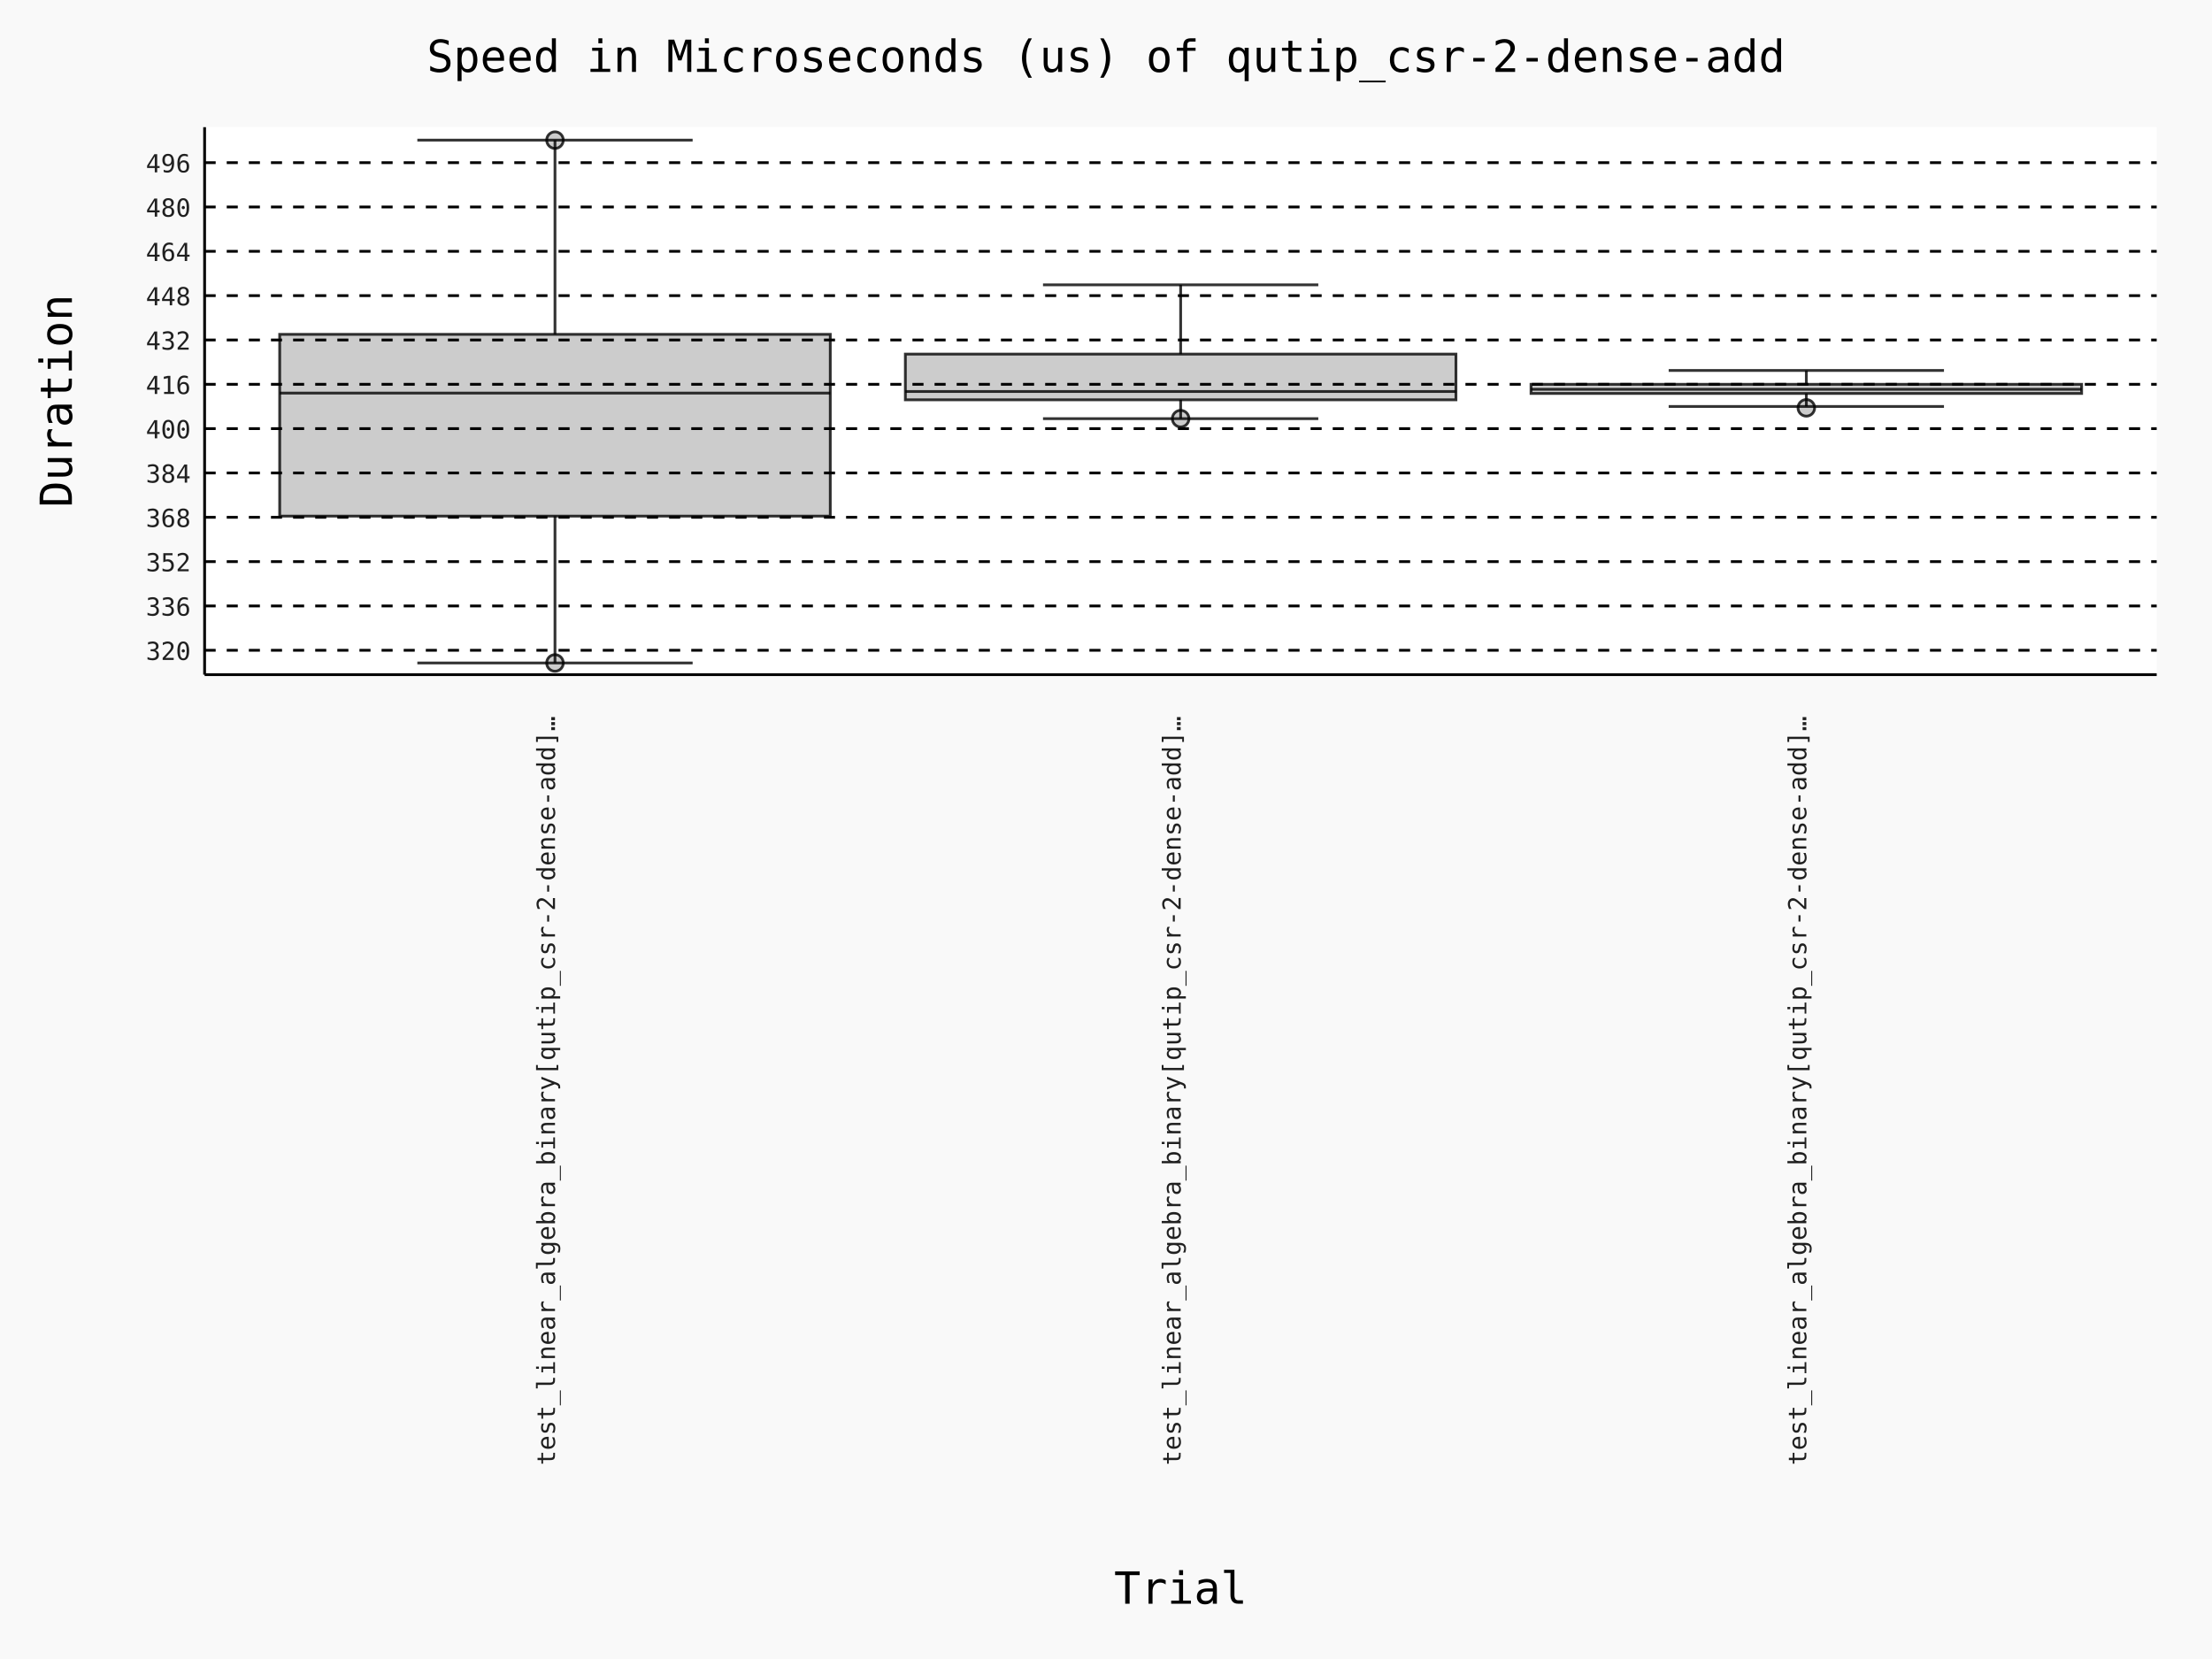
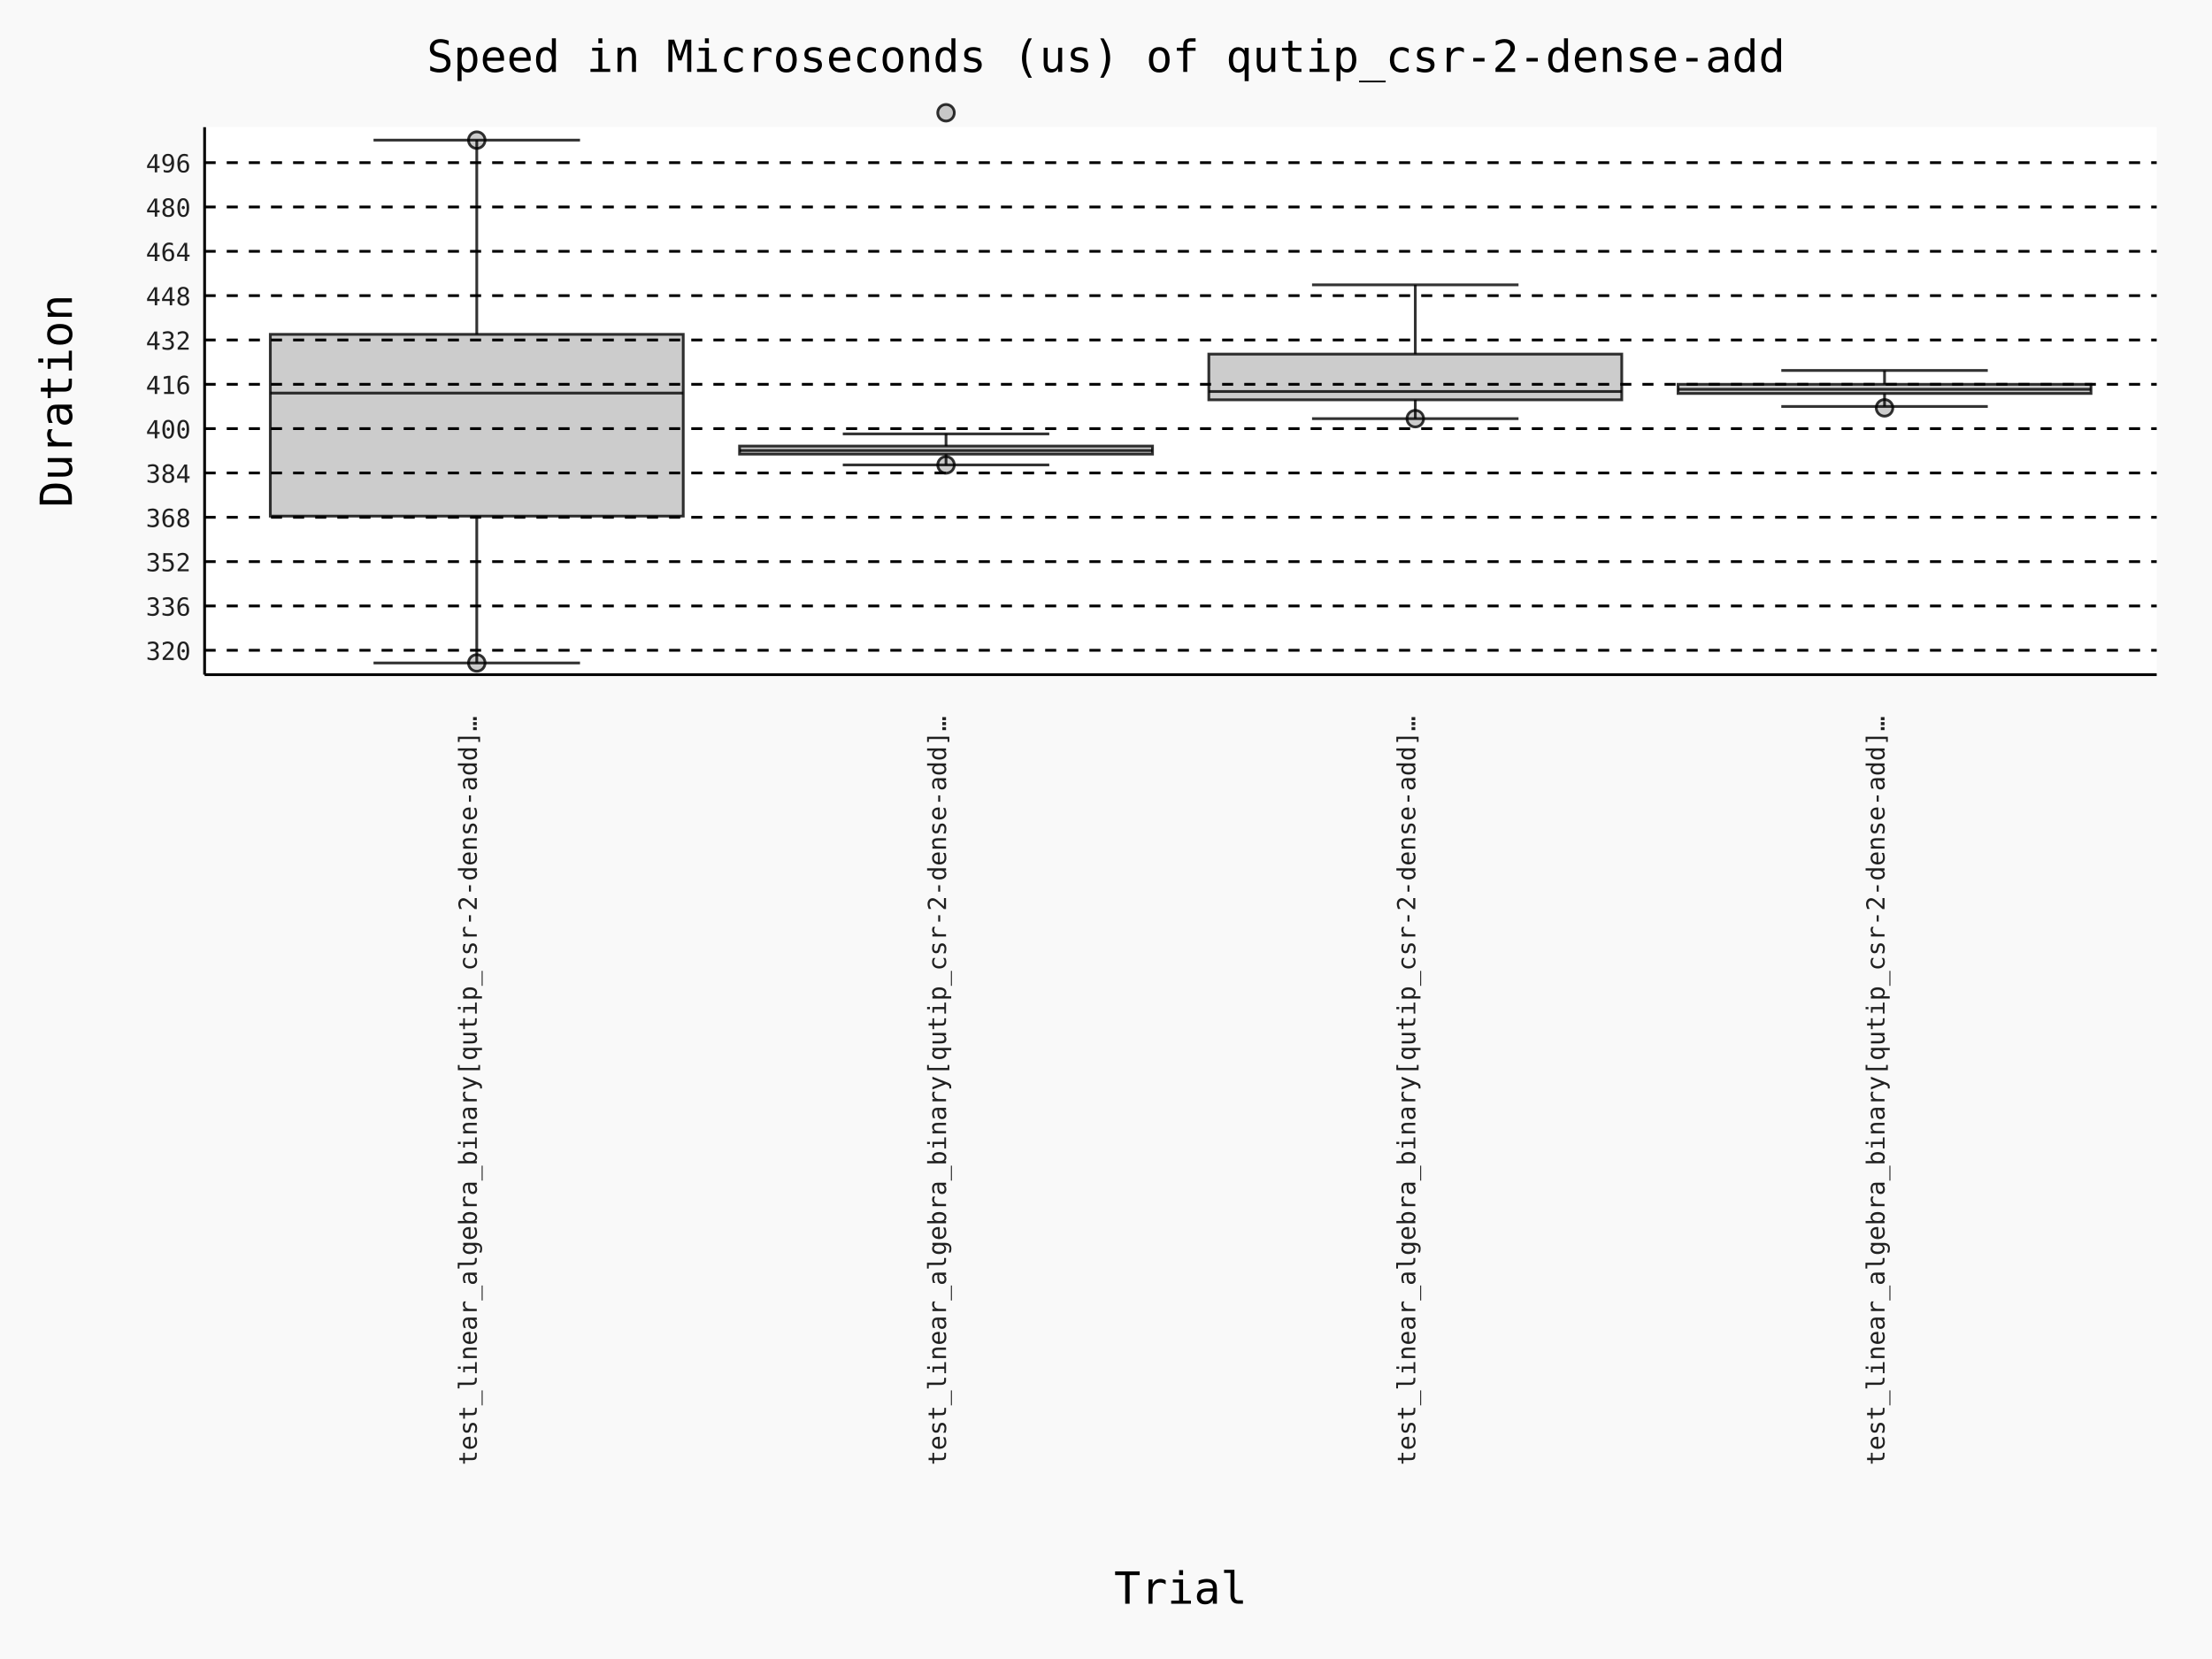
- <svg xmlns="http://www.w3.org/2000/svg" id="chart-440646c0-45a6-44e2-99f1-55b052cdef2d" class="pygal-chart" viewBox="0 0 800 600">
+ <svg xmlns="http://www.w3.org/2000/svg" id="chart-edfa91ff-0ec2-4680-b777-dbc86c31290c" class="pygal-chart" viewBox="0 0 800 600">
  <defs>
-     <style type="text/css">#chart-440646c0-45a6-44e2-99f1-55b052cdef2d{-webkit-user-select:none;-webkit-font-smoothing:antialiased;font-family:Consolas,"Deja Vu Sans Mono","Bitstream Vera Sans Mono","Courier New",monospace}#chart-440646c0-45a6-44e2-99f1-55b052cdef2d .title{font-family:Consolas,"Deja Vu Sans Mono","Bitstream Vera Sans Mono","Courier New",monospace;font-size:16px}#chart-440646c0-45a6-44e2-99f1-55b052cdef2d .legends .legend text{font-family:Consolas,"Deja Vu Sans Mono","Bitstream Vera Sans Mono","Courier New",monospace;font-size:14px}#chart-440646c0-45a6-44e2-99f1-55b052cdef2d .axis text{font-family:Consolas,"Deja Vu Sans Mono","Bitstream Vera Sans Mono","Courier New",monospace;font-size:10px}#chart-440646c0-45a6-44e2-99f1-55b052cdef2d .axis text.major{font-family:Consolas,"Deja Vu Sans Mono","Bitstream Vera Sans Mono","Courier New",monospace;font-size:10px}#chart-440646c0-45a6-44e2-99f1-55b052cdef2d .text-overlay text.value{font-family:Consolas,"Deja Vu Sans Mono","Bitstream Vera Sans Mono","Courier New",monospace;font-size:16px}#chart-440646c0-45a6-44e2-99f1-55b052cdef2d .text-overlay text.label{font-family:Consolas,"Deja Vu Sans Mono","Bitstream Vera Sans Mono","Courier New",monospace;font-size:10px}#chart-440646c0-45a6-44e2-99f1-55b052cdef2d .tooltip{font-family:Consolas,"Deja Vu Sans Mono","Bitstream Vera Sans Mono","Courier New",monospace;font-size:14px}#chart-440646c0-45a6-44e2-99f1-55b052cdef2d text.no_data{font-family:Consolas,"Deja Vu Sans Mono","Bitstream Vera Sans Mono","Courier New",monospace;font-size:64px}
- #chart-440646c0-45a6-44e2-99f1-55b052cdef2d{background-color:rgba(249,249,249,1)}#chart-440646c0-45a6-44e2-99f1-55b052cdef2d path,#chart-440646c0-45a6-44e2-99f1-55b052cdef2d line,#chart-440646c0-45a6-44e2-99f1-55b052cdef2d rect,#chart-440646c0-45a6-44e2-99f1-55b052cdef2d circle{-webkit-transition:150ms;-moz-transition:150ms;transition:150ms}#chart-440646c0-45a6-44e2-99f1-55b052cdef2d .graph &gt; .background{fill:rgba(249,249,249,1)}#chart-440646c0-45a6-44e2-99f1-55b052cdef2d .plot &gt; .background{fill:rgba(255,255,255,1)}#chart-440646c0-45a6-44e2-99f1-55b052cdef2d .graph{fill:rgba(0,0,0,.87)}#chart-440646c0-45a6-44e2-99f1-55b052cdef2d text.no_data{fill:rgba(0,0,0,1)}#chart-440646c0-45a6-44e2-99f1-55b052cdef2d .title{fill:rgba(0,0,0,1)}#chart-440646c0-45a6-44e2-99f1-55b052cdef2d .legends .legend text{fill:rgba(0,0,0,.87)}#chart-440646c0-45a6-44e2-99f1-55b052cdef2d .legends .legend:hover text{fill:rgba(0,0,0,1)}#chart-440646c0-45a6-44e2-99f1-55b052cdef2d .axis .line{stroke:rgba(0,0,0,1)}#chart-440646c0-45a6-44e2-99f1-55b052cdef2d .axis .guide.line{stroke:rgba(0,0,0,.54)}#chart-440646c0-45a6-44e2-99f1-55b052cdef2d .axis .major.line{stroke:rgba(0,0,0,.87)}#chart-440646c0-45a6-44e2-99f1-55b052cdef2d .axis text.major{fill:rgba(0,0,0,1)}#chart-440646c0-45a6-44e2-99f1-55b052cdef2d .axis.y .guides:hover .guide.line,#chart-440646c0-45a6-44e2-99f1-55b052cdef2d .line-graph .axis.x .guides:hover .guide.line,#chart-440646c0-45a6-44e2-99f1-55b052cdef2d .stackedline-graph .axis.x .guides:hover .guide.line,#chart-440646c0-45a6-44e2-99f1-55b052cdef2d .xy-graph .axis.x .guides:hover .guide.line{stroke:rgba(0,0,0,1)}#chart-440646c0-45a6-44e2-99f1-55b052cdef2d .axis .guides:hover text{fill:rgba(0,0,0,1)}#chart-440646c0-45a6-44e2-99f1-55b052cdef2d .reactive{fill-opacity:.7;stroke-opacity:.8;stroke-width:1}#chart-440646c0-45a6-44e2-99f1-55b052cdef2d .ci{stroke:rgba(0,0,0,.87)}#chart-440646c0-45a6-44e2-99f1-55b052cdef2d .reactive.active,#chart-440646c0-45a6-44e2-99f1-55b052cdef2d .active .reactive{fill-opacity:.8;stroke-opacity:.9;stroke-width:4}#chart-440646c0-45a6-44e2-99f1-55b052cdef2d .ci .reactive.active{stroke-width:1.5}#chart-440646c0-45a6-44e2-99f1-55b052cdef2d .series text{fill:rgba(0,0,0,1)}#chart-440646c0-45a6-44e2-99f1-55b052cdef2d .tooltip rect{fill:rgba(255,255,255,1);stroke:rgba(0,0,0,1);-webkit-transition:opacity 150ms;-moz-transition:opacity 150ms;transition:opacity 150ms}#chart-440646c0-45a6-44e2-99f1-55b052cdef2d .tooltip .label{fill:rgba(0,0,0,.87)}#chart-440646c0-45a6-44e2-99f1-55b052cdef2d .tooltip .label{fill:rgba(0,0,0,.87)}#chart-440646c0-45a6-44e2-99f1-55b052cdef2d .tooltip .legend{font-size:.8em;fill:rgba(0,0,0,.54)}#chart-440646c0-45a6-44e2-99f1-55b052cdef2d .tooltip .x_label{font-size:.6em;fill:rgba(0,0,0,1)}#chart-440646c0-45a6-44e2-99f1-55b052cdef2d .tooltip .xlink{font-size:.5em;text-decoration:underline}#chart-440646c0-45a6-44e2-99f1-55b052cdef2d .tooltip .value{font-size:1.5em}#chart-440646c0-45a6-44e2-99f1-55b052cdef2d .bound{font-size:.5em}#chart-440646c0-45a6-44e2-99f1-55b052cdef2d .max-value{font-size:.75em;fill:rgba(0,0,0,.54)}#chart-440646c0-45a6-44e2-99f1-55b052cdef2d .map-element{fill:rgba(255,255,255,1);stroke:rgba(0,0,0,.54) !important}#chart-440646c0-45a6-44e2-99f1-55b052cdef2d .map-element .reactive{fill-opacity:inherit;stroke-opacity:inherit}#chart-440646c0-45a6-44e2-99f1-55b052cdef2d .color-0,#chart-440646c0-45a6-44e2-99f1-55b052cdef2d .color-0 a:visited{stroke:#000000;fill:#000000}#chart-440646c0-45a6-44e2-99f1-55b052cdef2d .color-1,#chart-440646c0-45a6-44e2-99f1-55b052cdef2d .color-1 a:visited{stroke:#000000;fill:#000000}#chart-440646c0-45a6-44e2-99f1-55b052cdef2d .color-2,#chart-440646c0-45a6-44e2-99f1-55b052cdef2d .color-2 a:visited{stroke:#000000;fill:#000000}#chart-440646c0-45a6-44e2-99f1-55b052cdef2d .text-overlay .color-0 text{fill:white}#chart-440646c0-45a6-44e2-99f1-55b052cdef2d .text-overlay .color-1 text{fill:white}#chart-440646c0-45a6-44e2-99f1-55b052cdef2d .text-overlay .color-2 text{fill:white}
- #chart-440646c0-45a6-44e2-99f1-55b052cdef2d text.no_data{text-anchor:middle}#chart-440646c0-45a6-44e2-99f1-55b052cdef2d .guide.line{fill:none}#chart-440646c0-45a6-44e2-99f1-55b052cdef2d .centered{text-anchor:middle}#chart-440646c0-45a6-44e2-99f1-55b052cdef2d .title{text-anchor:middle}#chart-440646c0-45a6-44e2-99f1-55b052cdef2d .legends .legend text{fill-opacity:1}#chart-440646c0-45a6-44e2-99f1-55b052cdef2d .axis.x text{text-anchor:middle}#chart-440646c0-45a6-44e2-99f1-55b052cdef2d .axis.x:not(.web) text[transform]{text-anchor:start}#chart-440646c0-45a6-44e2-99f1-55b052cdef2d .axis.x:not(.web) text[transform].backwards{text-anchor:end}#chart-440646c0-45a6-44e2-99f1-55b052cdef2d .axis.y text{text-anchor:end}#chart-440646c0-45a6-44e2-99f1-55b052cdef2d .axis.y text[transform].backwards{text-anchor:start}#chart-440646c0-45a6-44e2-99f1-55b052cdef2d .axis.y2 text{text-anchor:start}#chart-440646c0-45a6-44e2-99f1-55b052cdef2d .axis.y2 text[transform].backwards{text-anchor:end}#chart-440646c0-45a6-44e2-99f1-55b052cdef2d .axis .guide.line{stroke-dasharray:4,4;stroke:black}#chart-440646c0-45a6-44e2-99f1-55b052cdef2d .axis .major.guide.line{stroke-dasharray:6,6;stroke:black}#chart-440646c0-45a6-44e2-99f1-55b052cdef2d .horizontal .axis.y .guide.line,#chart-440646c0-45a6-44e2-99f1-55b052cdef2d .horizontal .axis.y2 .guide.line,#chart-440646c0-45a6-44e2-99f1-55b052cdef2d .vertical .axis.x .guide.line{opacity:0}#chart-440646c0-45a6-44e2-99f1-55b052cdef2d .horizontal .axis.always_show .guide.line,#chart-440646c0-45a6-44e2-99f1-55b052cdef2d .vertical .axis.always_show .guide.line{opacity:1 !important}#chart-440646c0-45a6-44e2-99f1-55b052cdef2d .axis.y .guides:hover .guide.line,#chart-440646c0-45a6-44e2-99f1-55b052cdef2d .axis.y2 .guides:hover .guide.line,#chart-440646c0-45a6-44e2-99f1-55b052cdef2d .axis.x .guides:hover .guide.line{opacity:1}#chart-440646c0-45a6-44e2-99f1-55b052cdef2d .axis .guides:hover text{opacity:1}#chart-440646c0-45a6-44e2-99f1-55b052cdef2d .nofill{fill:none}#chart-440646c0-45a6-44e2-99f1-55b052cdef2d .subtle-fill{fill-opacity:.2}#chart-440646c0-45a6-44e2-99f1-55b052cdef2d .dot{stroke-width:1px;fill-opacity:1;stroke-opacity:1}#chart-440646c0-45a6-44e2-99f1-55b052cdef2d .dot.active{stroke-width:5px}#chart-440646c0-45a6-44e2-99f1-55b052cdef2d .dot.negative{fill:transparent}#chart-440646c0-45a6-44e2-99f1-55b052cdef2d text,#chart-440646c0-45a6-44e2-99f1-55b052cdef2d tspan{stroke:none !important}#chart-440646c0-45a6-44e2-99f1-55b052cdef2d .series text.active{opacity:1}#chart-440646c0-45a6-44e2-99f1-55b052cdef2d .tooltip rect{fill-opacity:.95;stroke-width:.5}#chart-440646c0-45a6-44e2-99f1-55b052cdef2d .tooltip text{fill-opacity:1}#chart-440646c0-45a6-44e2-99f1-55b052cdef2d .showable{visibility:hidden}#chart-440646c0-45a6-44e2-99f1-55b052cdef2d .showable.shown{visibility:visible}#chart-440646c0-45a6-44e2-99f1-55b052cdef2d .gauge-background{fill:rgba(229,229,229,1);stroke:none}#chart-440646c0-45a6-44e2-99f1-55b052cdef2d .bg-lines{stroke:rgba(249,249,249,1);stroke-width:2px}
+     <style type="text/css">#chart-edfa91ff-0ec2-4680-b777-dbc86c31290c{-webkit-user-select:none;-webkit-font-smoothing:antialiased;font-family:Consolas,"Deja Vu Sans Mono","Bitstream Vera Sans Mono","Courier New",monospace}#chart-edfa91ff-0ec2-4680-b777-dbc86c31290c .title{font-family:Consolas,"Deja Vu Sans Mono","Bitstream Vera Sans Mono","Courier New",monospace;font-size:16px}#chart-edfa91ff-0ec2-4680-b777-dbc86c31290c .legends .legend text{font-family:Consolas,"Deja Vu Sans Mono","Bitstream Vera Sans Mono","Courier New",monospace;font-size:14px}#chart-edfa91ff-0ec2-4680-b777-dbc86c31290c .axis text{font-family:Consolas,"Deja Vu Sans Mono","Bitstream Vera Sans Mono","Courier New",monospace;font-size:10px}#chart-edfa91ff-0ec2-4680-b777-dbc86c31290c .axis text.major{font-family:Consolas,"Deja Vu Sans Mono","Bitstream Vera Sans Mono","Courier New",monospace;font-size:10px}#chart-edfa91ff-0ec2-4680-b777-dbc86c31290c .text-overlay text.value{font-family:Consolas,"Deja Vu Sans Mono","Bitstream Vera Sans Mono","Courier New",monospace;font-size:16px}#chart-edfa91ff-0ec2-4680-b777-dbc86c31290c .text-overlay text.label{font-family:Consolas,"Deja Vu Sans Mono","Bitstream Vera Sans Mono","Courier New",monospace;font-size:10px}#chart-edfa91ff-0ec2-4680-b777-dbc86c31290c .tooltip{font-family:Consolas,"Deja Vu Sans Mono","Bitstream Vera Sans Mono","Courier New",monospace;font-size:14px}#chart-edfa91ff-0ec2-4680-b777-dbc86c31290c text.no_data{font-family:Consolas,"Deja Vu Sans Mono","Bitstream Vera Sans Mono","Courier New",monospace;font-size:64px}
+ #chart-edfa91ff-0ec2-4680-b777-dbc86c31290c{background-color:rgba(249,249,249,1)}#chart-edfa91ff-0ec2-4680-b777-dbc86c31290c path,#chart-edfa91ff-0ec2-4680-b777-dbc86c31290c line,#chart-edfa91ff-0ec2-4680-b777-dbc86c31290c rect,#chart-edfa91ff-0ec2-4680-b777-dbc86c31290c circle{-webkit-transition:150ms;-moz-transition:150ms;transition:150ms}#chart-edfa91ff-0ec2-4680-b777-dbc86c31290c .graph &gt; .background{fill:rgba(249,249,249,1)}#chart-edfa91ff-0ec2-4680-b777-dbc86c31290c .plot &gt; .background{fill:rgba(255,255,255,1)}#chart-edfa91ff-0ec2-4680-b777-dbc86c31290c .graph{fill:rgba(0,0,0,.87)}#chart-edfa91ff-0ec2-4680-b777-dbc86c31290c text.no_data{fill:rgba(0,0,0,1)}#chart-edfa91ff-0ec2-4680-b777-dbc86c31290c .title{fill:rgba(0,0,0,1)}#chart-edfa91ff-0ec2-4680-b777-dbc86c31290c .legends .legend text{fill:rgba(0,0,0,.87)}#chart-edfa91ff-0ec2-4680-b777-dbc86c31290c .legends .legend:hover text{fill:rgba(0,0,0,1)}#chart-edfa91ff-0ec2-4680-b777-dbc86c31290c .axis .line{stroke:rgba(0,0,0,1)}#chart-edfa91ff-0ec2-4680-b777-dbc86c31290c .axis .guide.line{stroke:rgba(0,0,0,.54)}#chart-edfa91ff-0ec2-4680-b777-dbc86c31290c .axis .major.line{stroke:rgba(0,0,0,.87)}#chart-edfa91ff-0ec2-4680-b777-dbc86c31290c .axis text.major{fill:rgba(0,0,0,1)}#chart-edfa91ff-0ec2-4680-b777-dbc86c31290c .axis.y .guides:hover .guide.line,#chart-edfa91ff-0ec2-4680-b777-dbc86c31290c .line-graph .axis.x .guides:hover .guide.line,#chart-edfa91ff-0ec2-4680-b777-dbc86c31290c .stackedline-graph .axis.x .guides:hover .guide.line,#chart-edfa91ff-0ec2-4680-b777-dbc86c31290c .xy-graph .axis.x .guides:hover .guide.line{stroke:rgba(0,0,0,1)}#chart-edfa91ff-0ec2-4680-b777-dbc86c31290c .axis .guides:hover text{fill:rgba(0,0,0,1)}#chart-edfa91ff-0ec2-4680-b777-dbc86c31290c .reactive{fill-opacity:.7;stroke-opacity:.8;stroke-width:1}#chart-edfa91ff-0ec2-4680-b777-dbc86c31290c .ci{stroke:rgba(0,0,0,.87)}#chart-edfa91ff-0ec2-4680-b777-dbc86c31290c .reactive.active,#chart-edfa91ff-0ec2-4680-b777-dbc86c31290c .active .reactive{fill-opacity:.8;stroke-opacity:.9;stroke-width:4}#chart-edfa91ff-0ec2-4680-b777-dbc86c31290c .ci .reactive.active{stroke-width:1.5}#chart-edfa91ff-0ec2-4680-b777-dbc86c31290c .series text{fill:rgba(0,0,0,1)}#chart-edfa91ff-0ec2-4680-b777-dbc86c31290c .tooltip rect{fill:rgba(255,255,255,1);stroke:rgba(0,0,0,1);-webkit-transition:opacity 150ms;-moz-transition:opacity 150ms;transition:opacity 150ms}#chart-edfa91ff-0ec2-4680-b777-dbc86c31290c .tooltip .label{fill:rgba(0,0,0,.87)}#chart-edfa91ff-0ec2-4680-b777-dbc86c31290c .tooltip .label{fill:rgba(0,0,0,.87)}#chart-edfa91ff-0ec2-4680-b777-dbc86c31290c .tooltip .legend{font-size:.8em;fill:rgba(0,0,0,.54)}#chart-edfa91ff-0ec2-4680-b777-dbc86c31290c .tooltip .x_label{font-size:.6em;fill:rgba(0,0,0,1)}#chart-edfa91ff-0ec2-4680-b777-dbc86c31290c .tooltip .xlink{font-size:.5em;text-decoration:underline}#chart-edfa91ff-0ec2-4680-b777-dbc86c31290c .tooltip .value{font-size:1.5em}#chart-edfa91ff-0ec2-4680-b777-dbc86c31290c .bound{font-size:.5em}#chart-edfa91ff-0ec2-4680-b777-dbc86c31290c .max-value{font-size:.75em;fill:rgba(0,0,0,.54)}#chart-edfa91ff-0ec2-4680-b777-dbc86c31290c .map-element{fill:rgba(255,255,255,1);stroke:rgba(0,0,0,.54) !important}#chart-edfa91ff-0ec2-4680-b777-dbc86c31290c .map-element .reactive{fill-opacity:inherit;stroke-opacity:inherit}#chart-edfa91ff-0ec2-4680-b777-dbc86c31290c .color-0,#chart-edfa91ff-0ec2-4680-b777-dbc86c31290c .color-0 a:visited{stroke:#000000;fill:#000000}#chart-edfa91ff-0ec2-4680-b777-dbc86c31290c .color-1,#chart-edfa91ff-0ec2-4680-b777-dbc86c31290c .color-1 a:visited{stroke:#000000;fill:#000000}#chart-edfa91ff-0ec2-4680-b777-dbc86c31290c .color-2,#chart-edfa91ff-0ec2-4680-b777-dbc86c31290c .color-2 a:visited{stroke:#000000;fill:#000000}#chart-edfa91ff-0ec2-4680-b777-dbc86c31290c .color-3,#chart-edfa91ff-0ec2-4680-b777-dbc86c31290c .color-3 a:visited{stroke:#000000;fill:#000000}#chart-edfa91ff-0ec2-4680-b777-dbc86c31290c .text-overlay .color-0 text{fill:white}#chart-edfa91ff-0ec2-4680-b777-dbc86c31290c .text-overlay .color-1 text{fill:white}#chart-edfa91ff-0ec2-4680-b777-dbc86c31290c .text-overlay .color-2 text{fill:white}#chart-edfa91ff-0ec2-4680-b777-dbc86c31290c .text-overlay .color-3 text{fill:white}
+ #chart-edfa91ff-0ec2-4680-b777-dbc86c31290c text.no_data{text-anchor:middle}#chart-edfa91ff-0ec2-4680-b777-dbc86c31290c .guide.line{fill:none}#chart-edfa91ff-0ec2-4680-b777-dbc86c31290c .centered{text-anchor:middle}#chart-edfa91ff-0ec2-4680-b777-dbc86c31290c .title{text-anchor:middle}#chart-edfa91ff-0ec2-4680-b777-dbc86c31290c .legends .legend text{fill-opacity:1}#chart-edfa91ff-0ec2-4680-b777-dbc86c31290c .axis.x text{text-anchor:middle}#chart-edfa91ff-0ec2-4680-b777-dbc86c31290c .axis.x:not(.web) text[transform]{text-anchor:start}#chart-edfa91ff-0ec2-4680-b777-dbc86c31290c .axis.x:not(.web) text[transform].backwards{text-anchor:end}#chart-edfa91ff-0ec2-4680-b777-dbc86c31290c .axis.y text{text-anchor:end}#chart-edfa91ff-0ec2-4680-b777-dbc86c31290c .axis.y text[transform].backwards{text-anchor:start}#chart-edfa91ff-0ec2-4680-b777-dbc86c31290c .axis.y2 text{text-anchor:start}#chart-edfa91ff-0ec2-4680-b777-dbc86c31290c .axis.y2 text[transform].backwards{text-anchor:end}#chart-edfa91ff-0ec2-4680-b777-dbc86c31290c .axis .guide.line{stroke-dasharray:4,4;stroke:black}#chart-edfa91ff-0ec2-4680-b777-dbc86c31290c .axis .major.guide.line{stroke-dasharray:6,6;stroke:black}#chart-edfa91ff-0ec2-4680-b777-dbc86c31290c .horizontal .axis.y .guide.line,#chart-edfa91ff-0ec2-4680-b777-dbc86c31290c .horizontal .axis.y2 .guide.line,#chart-edfa91ff-0ec2-4680-b777-dbc86c31290c .vertical .axis.x .guide.line{opacity:0}#chart-edfa91ff-0ec2-4680-b777-dbc86c31290c .horizontal .axis.always_show .guide.line,#chart-edfa91ff-0ec2-4680-b777-dbc86c31290c .vertical .axis.always_show .guide.line{opacity:1 !important}#chart-edfa91ff-0ec2-4680-b777-dbc86c31290c .axis.y .guides:hover .guide.line,#chart-edfa91ff-0ec2-4680-b777-dbc86c31290c .axis.y2 .guides:hover .guide.line,#chart-edfa91ff-0ec2-4680-b777-dbc86c31290c .axis.x .guides:hover .guide.line{opacity:1}#chart-edfa91ff-0ec2-4680-b777-dbc86c31290c .axis .guides:hover text{opacity:1}#chart-edfa91ff-0ec2-4680-b777-dbc86c31290c .nofill{fill:none}#chart-edfa91ff-0ec2-4680-b777-dbc86c31290c .subtle-fill{fill-opacity:.2}#chart-edfa91ff-0ec2-4680-b777-dbc86c31290c .dot{stroke-width:1px;fill-opacity:1;stroke-opacity:1}#chart-edfa91ff-0ec2-4680-b777-dbc86c31290c .dot.active{stroke-width:5px}#chart-edfa91ff-0ec2-4680-b777-dbc86c31290c .dot.negative{fill:transparent}#chart-edfa91ff-0ec2-4680-b777-dbc86c31290c text,#chart-edfa91ff-0ec2-4680-b777-dbc86c31290c tspan{stroke:none !important}#chart-edfa91ff-0ec2-4680-b777-dbc86c31290c .series text.active{opacity:1}#chart-edfa91ff-0ec2-4680-b777-dbc86c31290c .tooltip rect{fill-opacity:.95;stroke-width:.5}#chart-edfa91ff-0ec2-4680-b777-dbc86c31290c .tooltip text{fill-opacity:1}#chart-edfa91ff-0ec2-4680-b777-dbc86c31290c .showable{visibility:hidden}#chart-edfa91ff-0ec2-4680-b777-dbc86c31290c .showable.shown{visibility:visible}#chart-edfa91ff-0ec2-4680-b777-dbc86c31290c .gauge-background{fill:rgba(229,229,229,1);stroke:none}#chart-edfa91ff-0ec2-4680-b777-dbc86c31290c .bg-lines{stroke:rgba(249,249,249,1);stroke-width:2px}
.tooltip .value{font-size:1em !important}.axis text{font-size:9px !important}</style>
  </defs>
  <g class="graph custombox-graph vertical">
    <rect x="0" y="0" width="800" height="600" class="background" />
    <g transform="translate(74, 46)" class="plot">
      <rect x="0" y="0" width="706.0" height="198.0" class="background" />
      <g class="axis y always_show">
        <path d="M0 198 h706" class="line" />
        <g class="guides">
          <path d="M0 189.182 h706" class="guide line" />
          <text x="-5" y="192.682" class="">320</text>
        </g>
        <g class="guides">
          <path d="M0 173.15 h706" class="guide line" />
          <text x="-5" y="176.65" class="">336</text>
        </g>
        <g class="guides">
          <path d="M0 157.117 h706" class="guide line" />
          <text x="-5" y="160.617" class="">352</text>
        </g>
        <g class="guides">
          <path d="M0 141.085 h706" class="guide line" />
          <text x="-5" y="144.585" class="">368</text>
        </g>
        <g class="guides">
          <path d="M0 125.053 h706" class="guide line" />
          <text x="-5" y="128.553" class="">384</text>
        </g>
        <g class="guides">
          <path d="M0 109.02 h706" class="guide line" />
          <text x="-5" y="112.52" class="">400</text>
        </g>
        <g class="guides">
          <path d="M0 92.988 h706" class="guide line" />
          <text x="-5" y="96.488" class="">416</text>
        </g>
        <g class="guides">
          <path d="M0 76.955 h706" class="guide line" />
          <text x="-5" y="80.455" class="">432</text>
        </g>
        <g class="guides">
          <path d="M0 60.923 h706" class="guide line" />
          <text x="-5" y="64.423" class="">448</text>
        </g>
        <g class="guides">
          <path d="M0 44.891 h706" class="guide line" />
          <text x="-5" y="48.391" class="">464</text>
        </g>
        <g class="guides">
          <path d="M0 28.858 h706" class="guide line" />
          <text x="-5" y="32.358" class="">480</text>
        </g>
        <g class="guides">
          <path d="M0 12.826 h706" class="guide line" />
          <text x="-5" y="16.326" class="">496</text>
        </g>
      </g>
      <g class="axis x">
        <path d="M0 0 v198" class="line" />
        <g class="guides">
-           <path d="M126.718 0 v198" class="guide line" />
-           <text x="126.718" y="213.0" class="backwards" transform="rotate(270 126.7179 213)">test_linear_algebra_binary[qutip_csr-2-dense-add]…</text>
+           <path d="M98.433 0 v198" class="guide line" />
+           <text x="98.433" y="213.0" class="backwards" transform="rotate(270 98.43269 213)">test_linear_algebra_binary[qutip_csr-2-dense-add]…</text>
        </g>
        <g class="guides">
-           <path d="M353 0 v198" class="guide line" />
-           <text x="353.0" y="213.0" class="backwards" transform="rotate(270 353 213)">test_linear_algebra_binary[qutip_csr-2-dense-add]…</text>
+           <path d="M268.144 0 v198" class="guide line" />
+           <text x="268.144" y="213.0" class="backwards" transform="rotate(270 268.1442 213)">test_linear_algebra_binary[qutip_csr-2-dense-add]…</text>
        </g>
        <g class="guides">
-           <path d="M579.282 0 v198" class="guide line" />
-           <text x="579.282" y="213.0" class="backwards" transform="rotate(270 579.2821 213)">test_linear_algebra_binary[qutip_csr-2-dense-add]…</text>
+           <path d="M437.856 0 v198" class="guide line" />
+           <text x="437.856" y="213.0" class="backwards" transform="rotate(270 437.8558 213)">test_linear_algebra_binary[qutip_csr-2-dense-add]…</text>
+         </g>
+         <g class="guides">
+           <path d="M607.567 0 v198" class="guide line" />
+           <text x="607.567" y="213.0" class="backwards" transform="rotate(270 607.5673 213)">test_linear_algebra_binary[qutip_csr-2-dense-add]…</text>
        </g>
      </g>
      <g class="series serie-0 color-0">
        <g class="boxes">
          <g class="box">
-             <path stroke-width="3" d="M76.936 193.771 L176.5 193.771" class="reactive tooltip-trigger" />
-             <path stroke-width="3" d="M27.154 96.168 L226.282 96.168" class="reactive tooltip-trigger" />
-             <path stroke-width="3" d="M76.936 4.677 L176.5 4.677" class="reactive tooltip-trigger" />
-             <path stroke-width="2" d="M126.718 193.771 L126.718 140.661" class="reactive tooltip-trigger" />
-             <path stroke-width="2" d="M126.718 4.677 L126.718 74.923" class="reactive tooltip-trigger" />
-             <rect x="27.154" y="74.923" height="65.738" width="199.128" class="subtle-fill reactive tooltip-trigger" />
-             <circle cx="126.718" cy="193.771" r="3" class="subtle-fill reactive tooltip-trigger" />
-             <circle cx="126.718" cy="4.677" r="3" class="subtle-fill reactive tooltip-trigger" />
+             <path stroke-width="3" d="M61.096 193.771 L135.769 193.771" class="reactive tooltip-trigger" />
+             <path stroke-width="3" d="M23.76 96.168 L173.106 96.168" class="reactive tooltip-trigger" />
+             <path stroke-width="3" d="M61.096 4.677 L135.769 4.677" class="reactive tooltip-trigger" />
+             <path stroke-width="2" d="M98.433 193.771 L98.433 140.661" class="reactive tooltip-trigger" />
+             <path stroke-width="2" d="M98.433 4.677 L98.433 74.923" class="reactive tooltip-trigger" />
+             <rect x="23.76" y="74.923" height="65.738" width="149.346" class="subtle-fill reactive tooltip-trigger" />
+             <circle cx="98.433" cy="193.771" r="3" class="subtle-fill reactive tooltip-trigger" />
+             <circle cx="98.433" cy="4.677" r="3" class="subtle-fill reactive tooltip-trigger" />
          </g>
        </g>
      </g>
      <g class="series serie-1 color-1">
        <g class="boxes">
          <g class="box">
-             <path stroke-width="3" d="M303.218 105.413 L402.782 105.413" class="reactive tooltip-trigger" />
-             <path stroke-width="3" d="M253.436 95.593 L452.564 95.593" class="reactive tooltip-trigger" />
-             <path stroke-width="3" d="M303.218 57.015 L402.782 57.015" class="reactive tooltip-trigger" />
-             <path stroke-width="2" d="M353 105.413 L353 98.599" class="reactive tooltip-trigger" />
-             <path stroke-width="2" d="M353 57.015 L353 82.066" class="reactive tooltip-trigger" />
-             <rect x="253.436" y="82.066" height="16.533" width="199.128" class="subtle-fill reactive tooltip-trigger" />
-             <circle cx="353" cy="105.413" r="3" class="subtle-fill reactive tooltip-trigger" />
-             <circle cx="353" cy="-3325.514" r="3" class="subtle-fill reactive tooltip-trigger" />
+             <path stroke-width="3" d="M230.808 122.144 L305.481 122.144" class="reactive tooltip-trigger" />
+             <path stroke-width="3" d="M193.471 116.933 L342.817 116.933" class="reactive tooltip-trigger" />
+             <path stroke-width="3" d="M230.808 110.922 L305.481 110.922" class="reactive tooltip-trigger" />
+             <path stroke-width="2" d="M268.144 122.144 L268.144 118.236" class="reactive tooltip-trigger" />
+             <path stroke-width="2" d="M268.144 110.922 L268.144 115.33" class="reactive tooltip-trigger" />
+             <rect x="193.471" y="115.33" height="2.906" width="149.346" class="subtle-fill reactive tooltip-trigger" />
+             <circle cx="268.144" cy="122.144" r="3" class="subtle-fill reactive tooltip-trigger" />
+             <circle cx="268.144" cy="-5.215" r="3" class="subtle-fill reactive tooltip-trigger" />
          </g>
        </g>
      </g>
      <g class="series serie-2 color-2">
        <g class="boxes">
          <g class="box">
-             <path stroke-width="3" d="M529.5 101.007 L629.064 101.007" class="reactive tooltip-trigger" />
-             <path stroke-width="3" d="M479.718 94.796 L678.846 94.796" class="reactive tooltip-trigger" />
-             <path stroke-width="3" d="M529.5 87.982 L629.064 87.982" class="reactive tooltip-trigger" />
-             <path stroke-width="2" d="M579.282 101.007 L579.282 96.299" class="reactive tooltip-trigger" />
-             <path stroke-width="2" d="M579.282 87.982 L579.282 92.992" class="reactive tooltip-trigger" />
-             <rect x="479.718" y="92.992" height="3.307" width="199.128" class="subtle-fill reactive tooltip-trigger" />
-             <circle cx="579.282" cy="101.508" r="3" class="subtle-fill reactive tooltip-trigger" />
-             <circle cx="579.282" cy="-290.981" r="3" class="subtle-fill reactive tooltip-trigger" />
+             <path stroke-width="3" d="M400.519 105.413 L475.192 105.413" class="reactive tooltip-trigger" />
+             <path stroke-width="3" d="M363.183 95.593 L512.529 95.593" class="reactive tooltip-trigger" />
+             <path stroke-width="3" d="M400.519 57.015 L475.192 57.015" class="reactive tooltip-trigger" />
+             <path stroke-width="2" d="M437.856 105.413 L437.856 98.599" class="reactive tooltip-trigger" />
+             <path stroke-width="2" d="M437.856 57.015 L437.856 82.066" class="reactive tooltip-trigger" />
+             <rect x="363.183" y="82.066" height="16.533" width="149.346" class="subtle-fill reactive tooltip-trigger" />
+             <circle cx="437.856" cy="105.413" r="3" class="subtle-fill reactive tooltip-trigger" />
+             <circle cx="437.856" cy="-3325.514" r="3" class="subtle-fill reactive tooltip-trigger" />
+           </g>
+         </g>
+       </g>
+       <g class="series serie-3 color-3">
+         <g class="boxes">
+           <g class="box">
+             <path stroke-width="3" d="M570.231 101.007 L644.904 101.007" class="reactive tooltip-trigger" />
+             <path stroke-width="3" d="M532.894 94.796 L682.24 94.796" class="reactive tooltip-trigger" />
+             <path stroke-width="3" d="M570.231 87.982 L644.904 87.982" class="reactive tooltip-trigger" />
+             <path stroke-width="2" d="M607.567 101.007 L607.567 96.299" class="reactive tooltip-trigger" />
+             <path stroke-width="2" d="M607.567 87.982 L607.567 92.992" class="reactive tooltip-trigger" />
+             <rect x="532.894" y="92.992" height="3.307" width="149.346" class="subtle-fill reactive tooltip-trigger" />
+             <circle cx="607.567" cy="101.508" r="3" class="subtle-fill reactive tooltip-trigger" />
+             <circle cx="607.567" cy="-290.981" r="3" class="subtle-fill reactive tooltip-trigger" />
          </g>
        </g>
      </g>
    </g>
    <g class="titles">
      <text x="400.0" y="26" class="title plot_title">Speed in Microseconds (us) of qutip_csr-2-dense-add</text>
      <text x="427.0" y="580.0" class="title">Trial</text>
      <text x="0" y="171.0" class="title" transform="rotate(-90 0 145)">Duration</text>
    </g>
    <g transform="translate(74, 46)" class="plot overlay">
      <g class="series serie-0 color-0" />
      <g class="series serie-1 color-1" />
      <g class="series serie-2 color-2" />
+       <g class="series serie-3 color-3" />
    </g>
    <g transform="translate(74, 46)" class="plot text-overlay">
      <g class="series serie-0 color-0" />
      <g class="series serie-1 color-1" />
      <g class="series serie-2 color-2" />
+       <g class="series serie-3 color-3" />
    </g>
    <g transform="translate(74, 46)" class="plot tooltip-overlay">
      <g transform="translate(0 0)" style="opacity: 0" class="tooltip">
        <rect rx="0" ry="0" width="0" height="0" class="tooltip-box" />
        <g class="text" />
      </g>
    </g>
  </g>
</svg>
